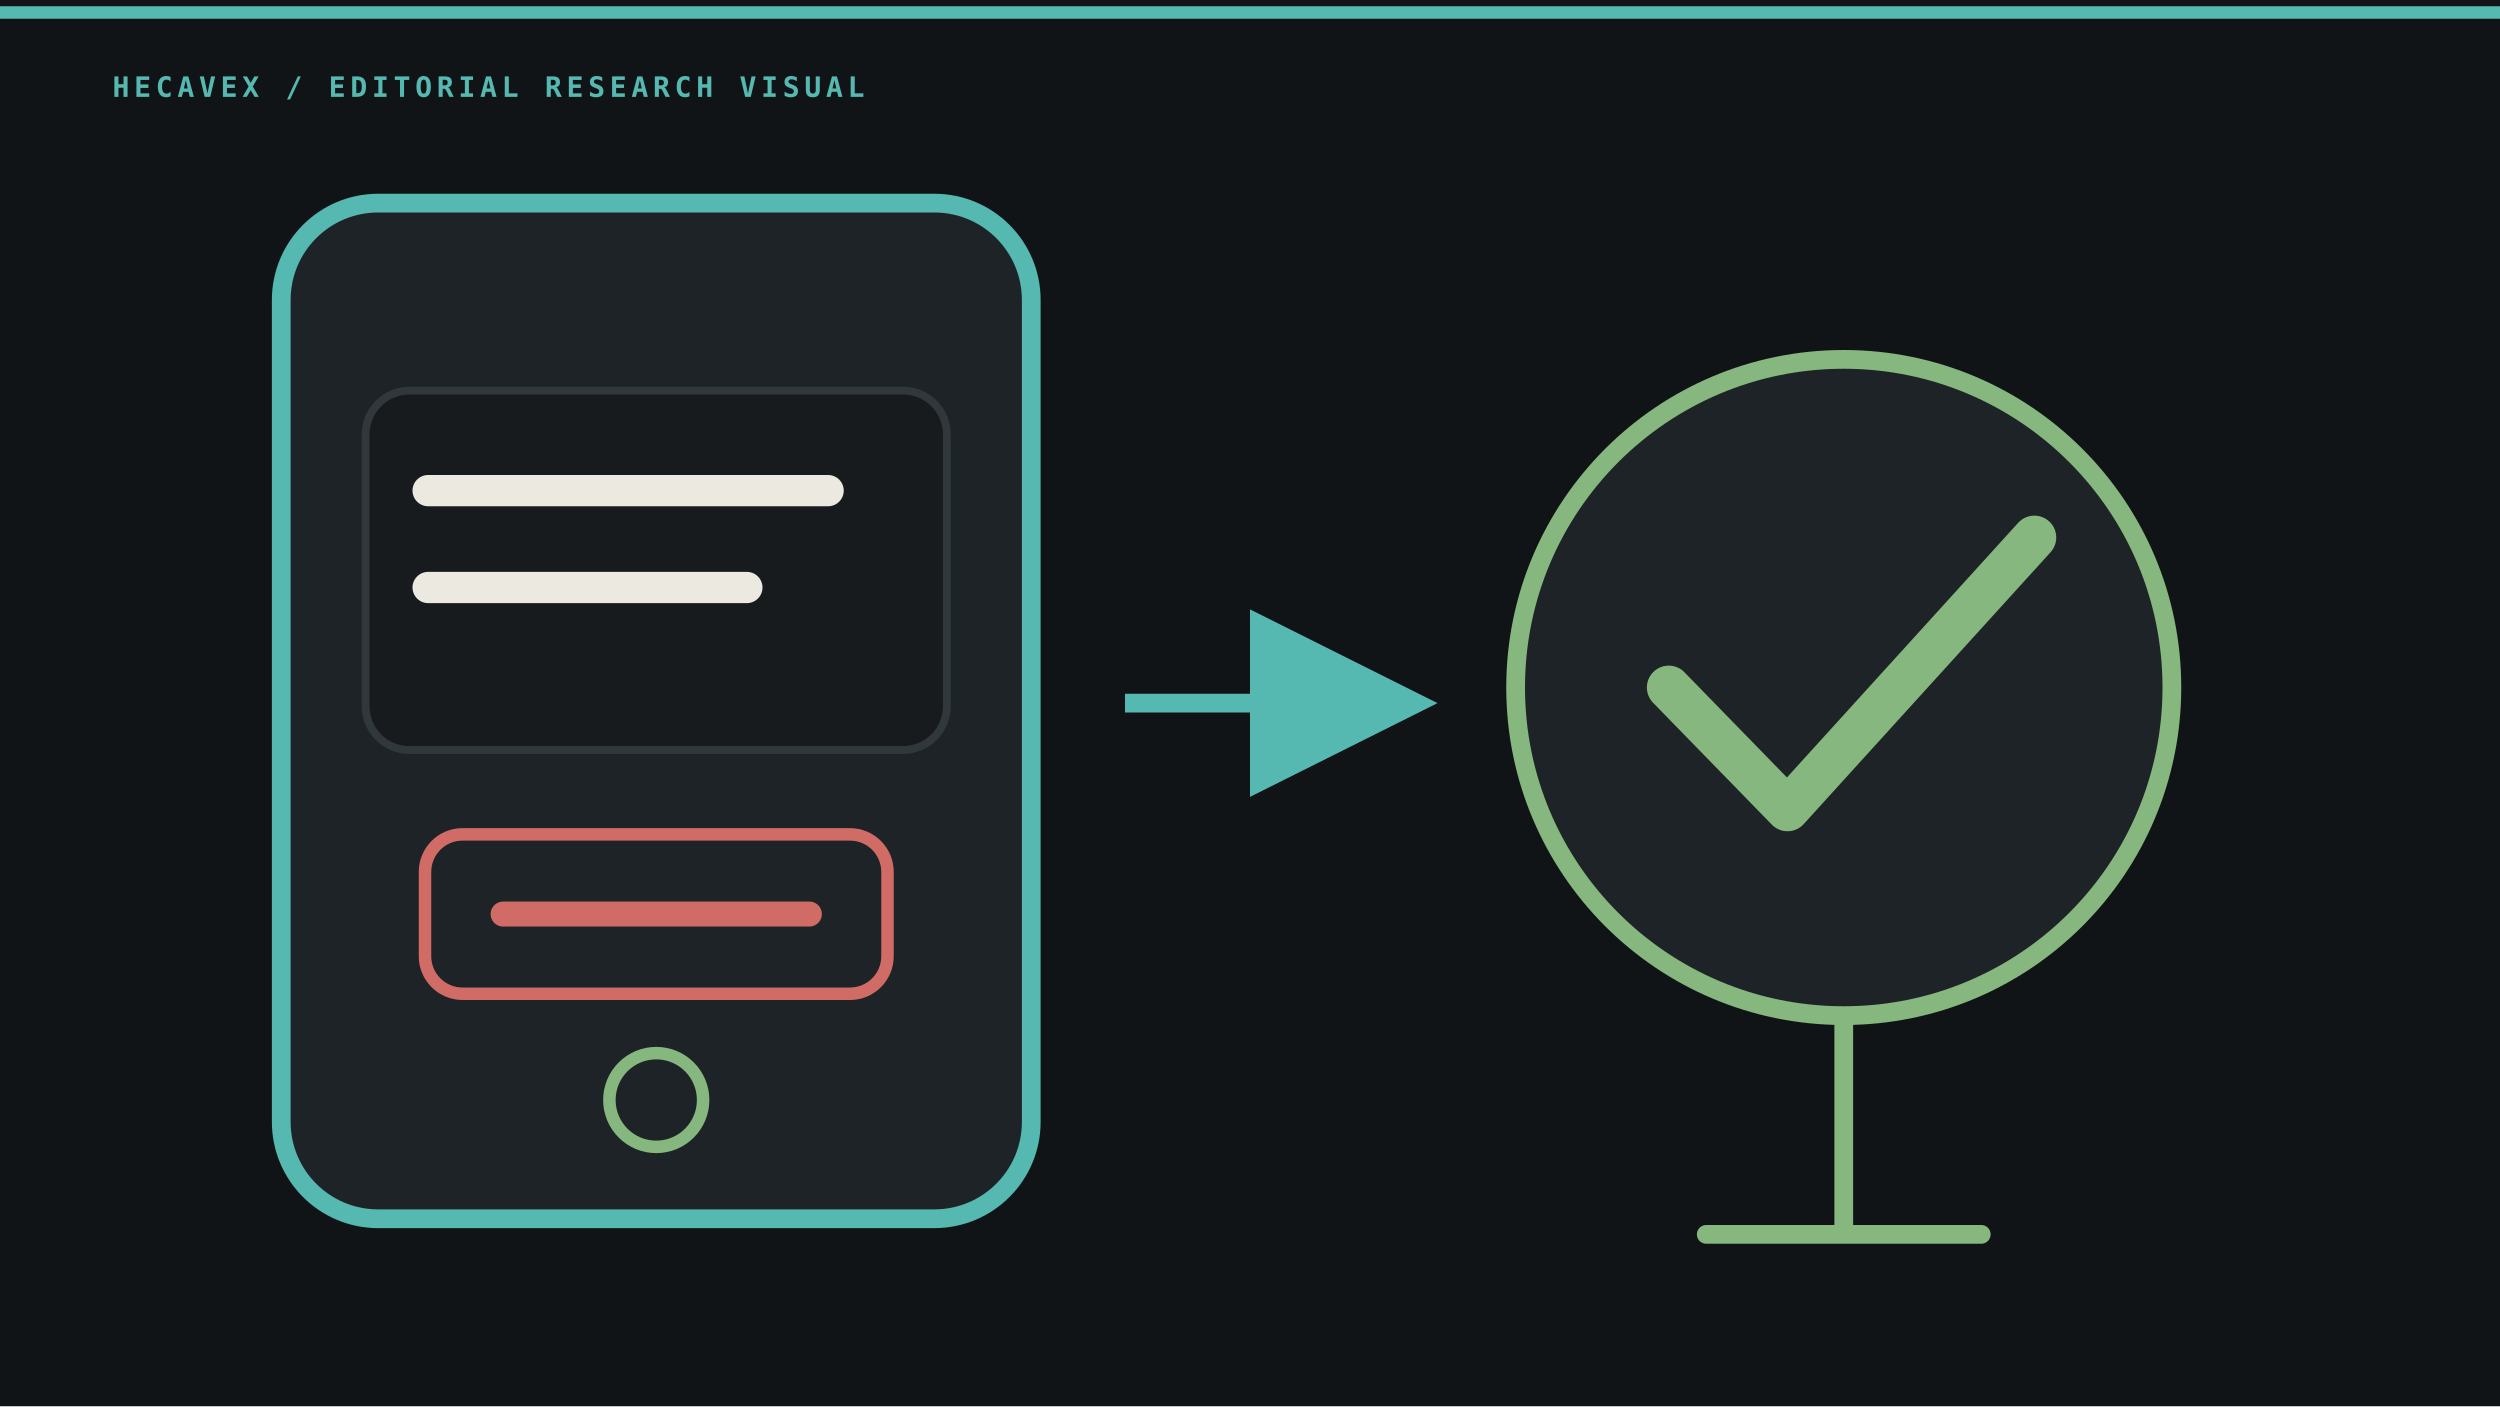
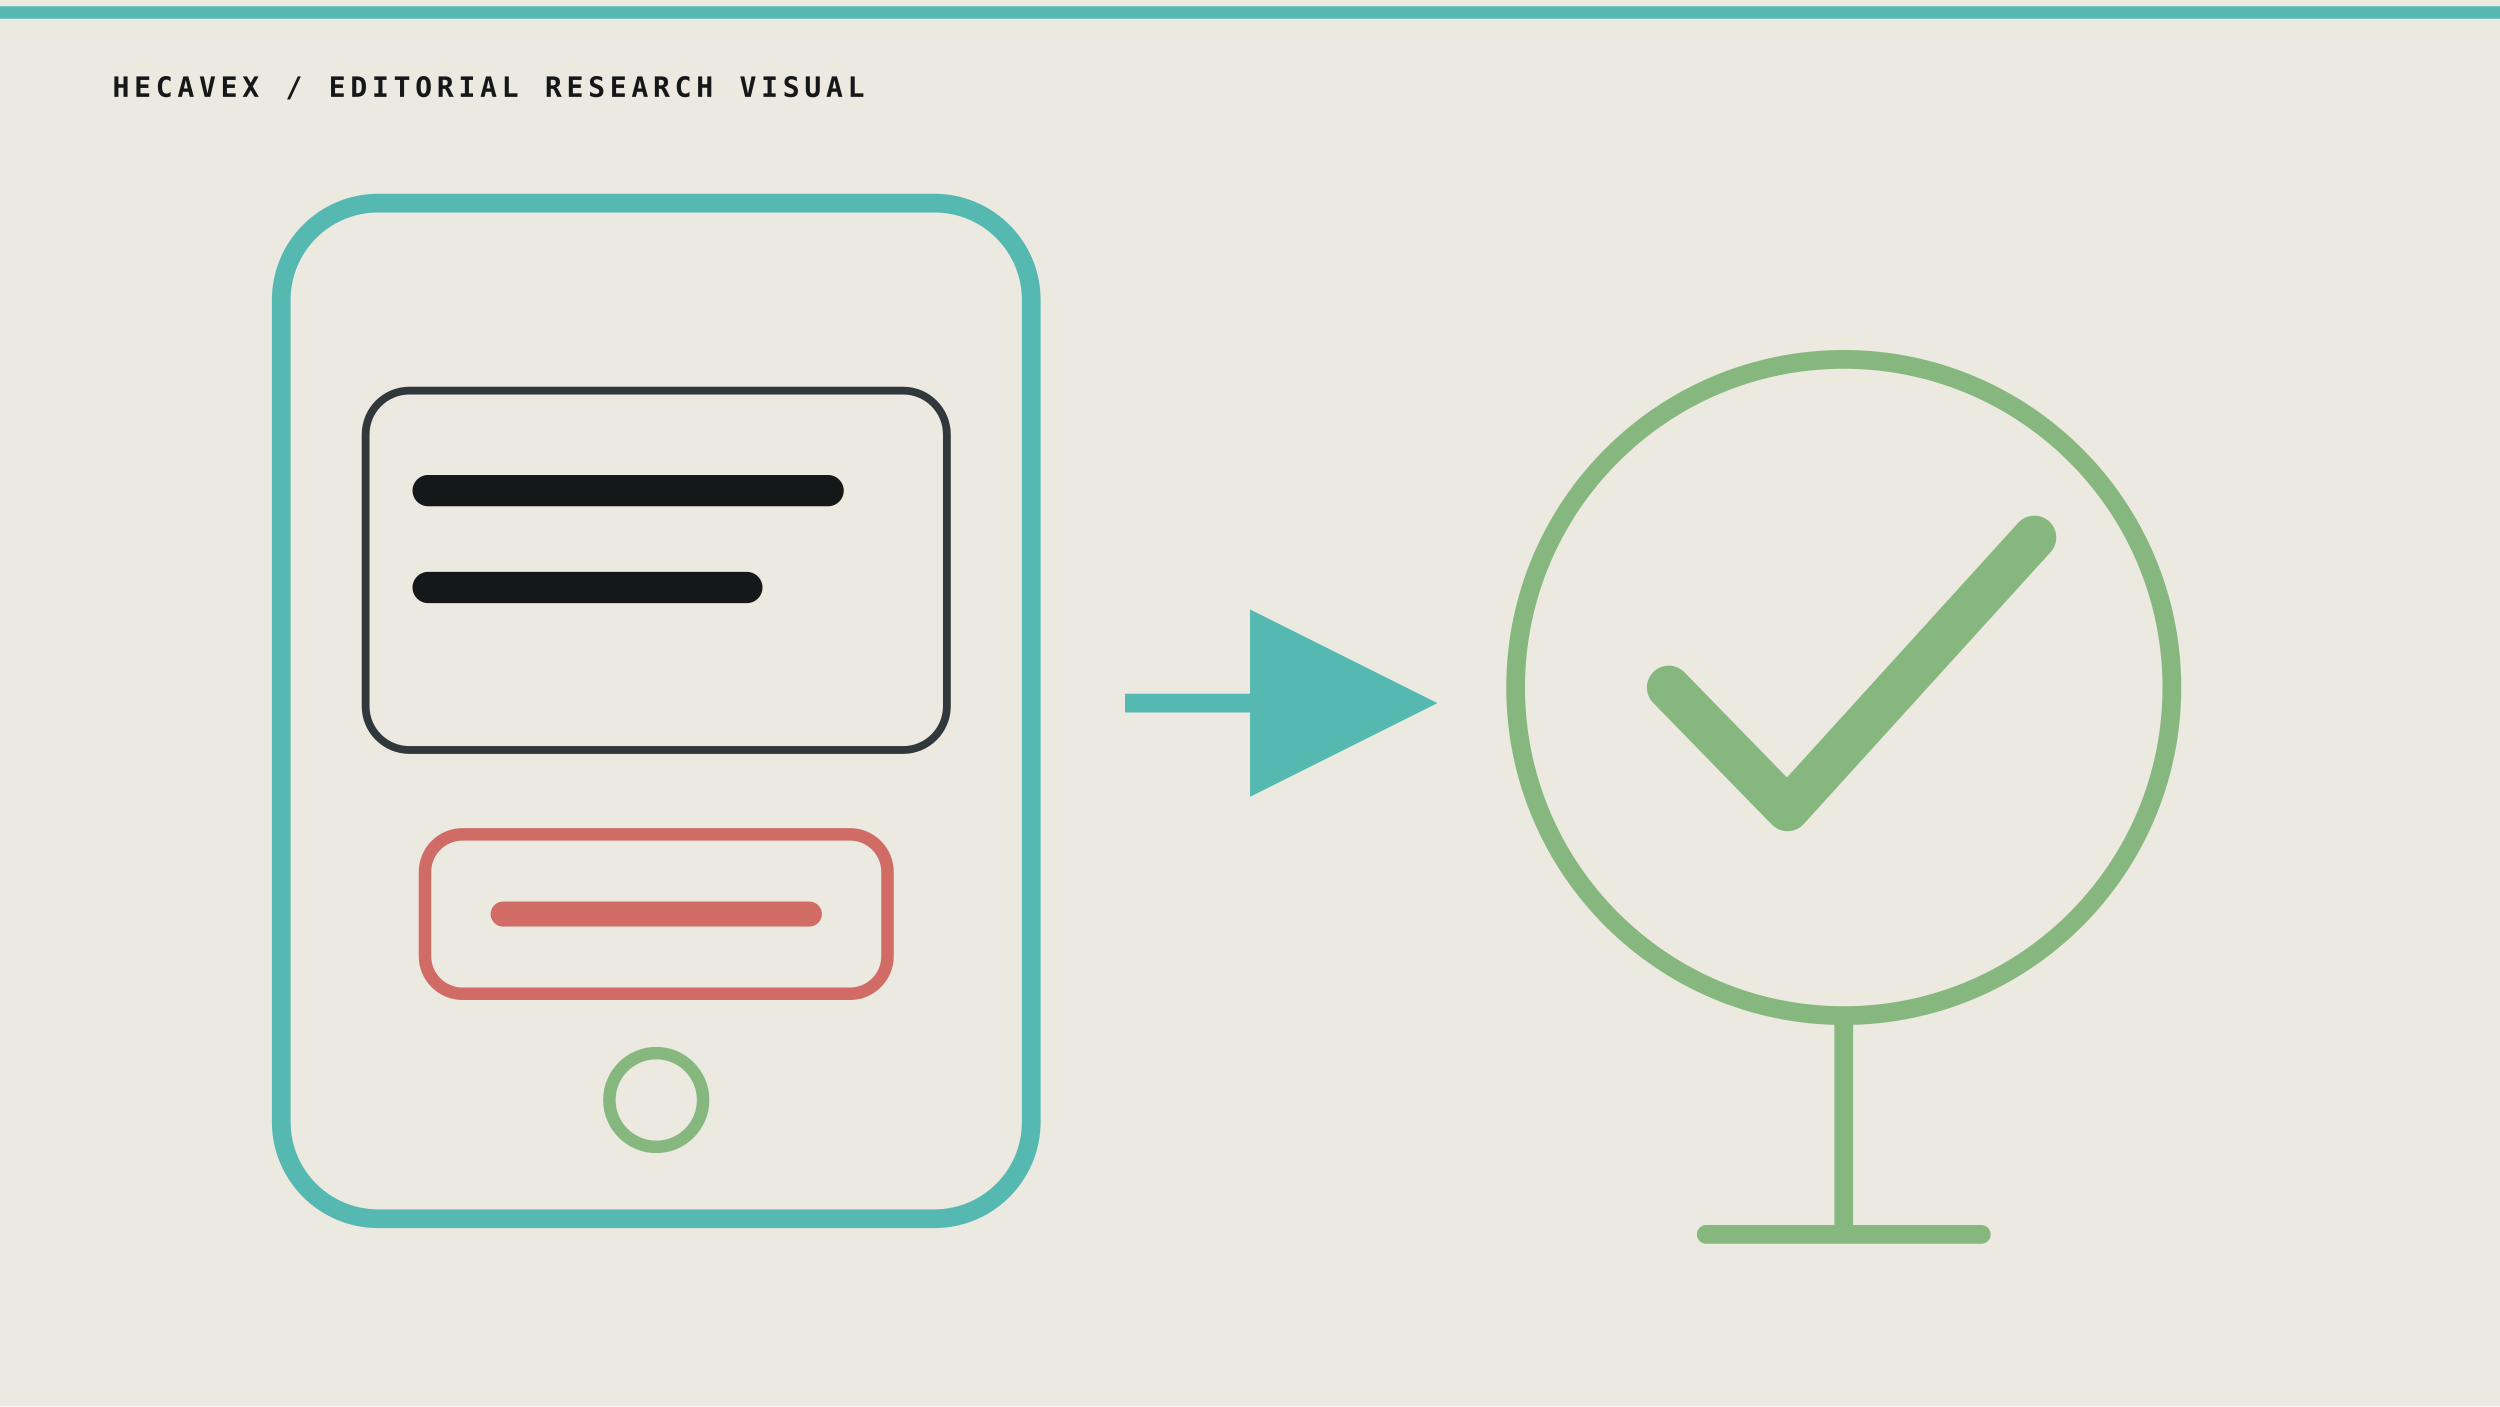
<svg xmlns="http://www.w3.org/2000/svg" width="1600" height="900" viewBox="0 0 1600 900" role="img" aria-labelledby="title desc">
  <defs>
    <marker id="arrow" viewBox="0 0 12 12" refX="10" refY="6" markerWidth="10" markerHeight="10" orient="auto">
      <path d="M0 0 12 6 0 12Z" fill="#55b9b1" />
    </marker>
    <style>
      .sans{font-family:Inter,Arial,sans-serif}.mono{font-family:'IBM Plex Mono',Consolas,monospace}
-       .title{font:700 52px Inter,Arial,sans-serif;fill:#ece9e1;letter-spacing:-1.5px}
-       .subtitle{font:400 25px Inter,Arial,sans-serif;fill:#8d969a}
-       .eyebrow{font:600 18px 'IBM Plex Mono',Consolas,monospace;fill:#55b9b1;letter-spacing:3px}
-       .node-title{font:700 28px Inter,Arial,sans-serif;fill:#ece9e1}
-       .node-copy{font:400 20px Inter,Arial,sans-serif;fill:#8d969a}
-       .node-code{font:600 18px 'IBM Plex Mono',Consolas,monospace;fill:#55b9b1}
-       .note{font:500 19px Inter,Arial,sans-serif;fill:#8d969a}
+       .title{font:700 52px Inter,Arial,sans-serif;fill:#151719;letter-spacing:-1.5px}
+       .subtitle{font:400 25px Inter,Arial,sans-serif;fill:#30383b}
+       .eyebrow{font:600 18px 'IBM Plex Mono',Consolas,monospace;fill:#151719;letter-spacing:3px}
+       .node-title{font:700 28px Inter,Arial,sans-serif;fill:#151719}
+       .node-copy{font:400 20px Inter,Arial,sans-serif;fill:#30383b}
+       .node-code{font:600 18px 'IBM Plex Mono',Consolas,monospace;fill:#151719}
+       .note{font:500 19px Inter,Arial,sans-serif;fill:#30383b}
    </style>
  </defs>
-   <rect width="1600" height="900" fill="#111416" />
+   <rect width="1600" height="900" fill="#ece9e1" />
  <path d="M0 8H1600" stroke="#55b9b1" stroke-width="8" />
  <text x="72" y="62" class="eyebrow">HECAVEX / EDITORIAL RESEARCH VISUAL</text>
  <g transform="translate(180 130)">
-     <rect width="480" height="650" rx="62" fill="#1d2326" stroke="#55b9b1" stroke-width="12" />
-     <rect x="54" y="120" width="372" height="230" rx="28" fill="#171b1d" stroke="#30383b" stroke-width="5" />
-     <path d="M94 184H350M94 246H298" stroke="#ece9e1" stroke-width="20" stroke-linecap="round" />
+     <rect width="480" height="650" rx="62" fill="#ece9e1" stroke="#55b9b1" stroke-width="12" />
+     <rect x="54" y="120" width="372" height="230" rx="28" fill="#ece9e1" stroke="#30383b" stroke-width="5" />
+     <path d="M94 184H350M94 246H298" stroke="#151719" stroke-width="20" stroke-linecap="round" />
    <rect x="92" y="404" width="296" height="102" rx="24" fill="none" stroke="#d06c65" stroke-width="8" />
    <path d="M142 455H338" stroke="#d06c65" stroke-width="16" stroke-linecap="round" />
    <circle cx="240" cy="574" r="30" fill="none" stroke="#86b77e" stroke-width="8" />
  </g>
  <path d="M720 450H900" stroke="#55b9b1" stroke-width="12" marker-end="url(#arrow)" />
  <g transform="translate(960 220)">
-     <circle cx="220" cy="220" r="210" fill="#1d2326" stroke="#86b77e" stroke-width="12" />
+     <circle cx="220" cy="220" r="210" fill="#ece9e1" stroke="#86b77e" stroke-width="12" />
    <path d="m108 220 76 78 158-174" fill="none" stroke="#86b77e" stroke-width="28" stroke-linecap="round" stroke-linejoin="round" />
    <path d="M220 430V570" stroke="#86b77e" stroke-width="12" />
    <path d="M132 570H308" stroke="#86b77e" stroke-width="12" stroke-linecap="round" />
  </g>
</svg>
